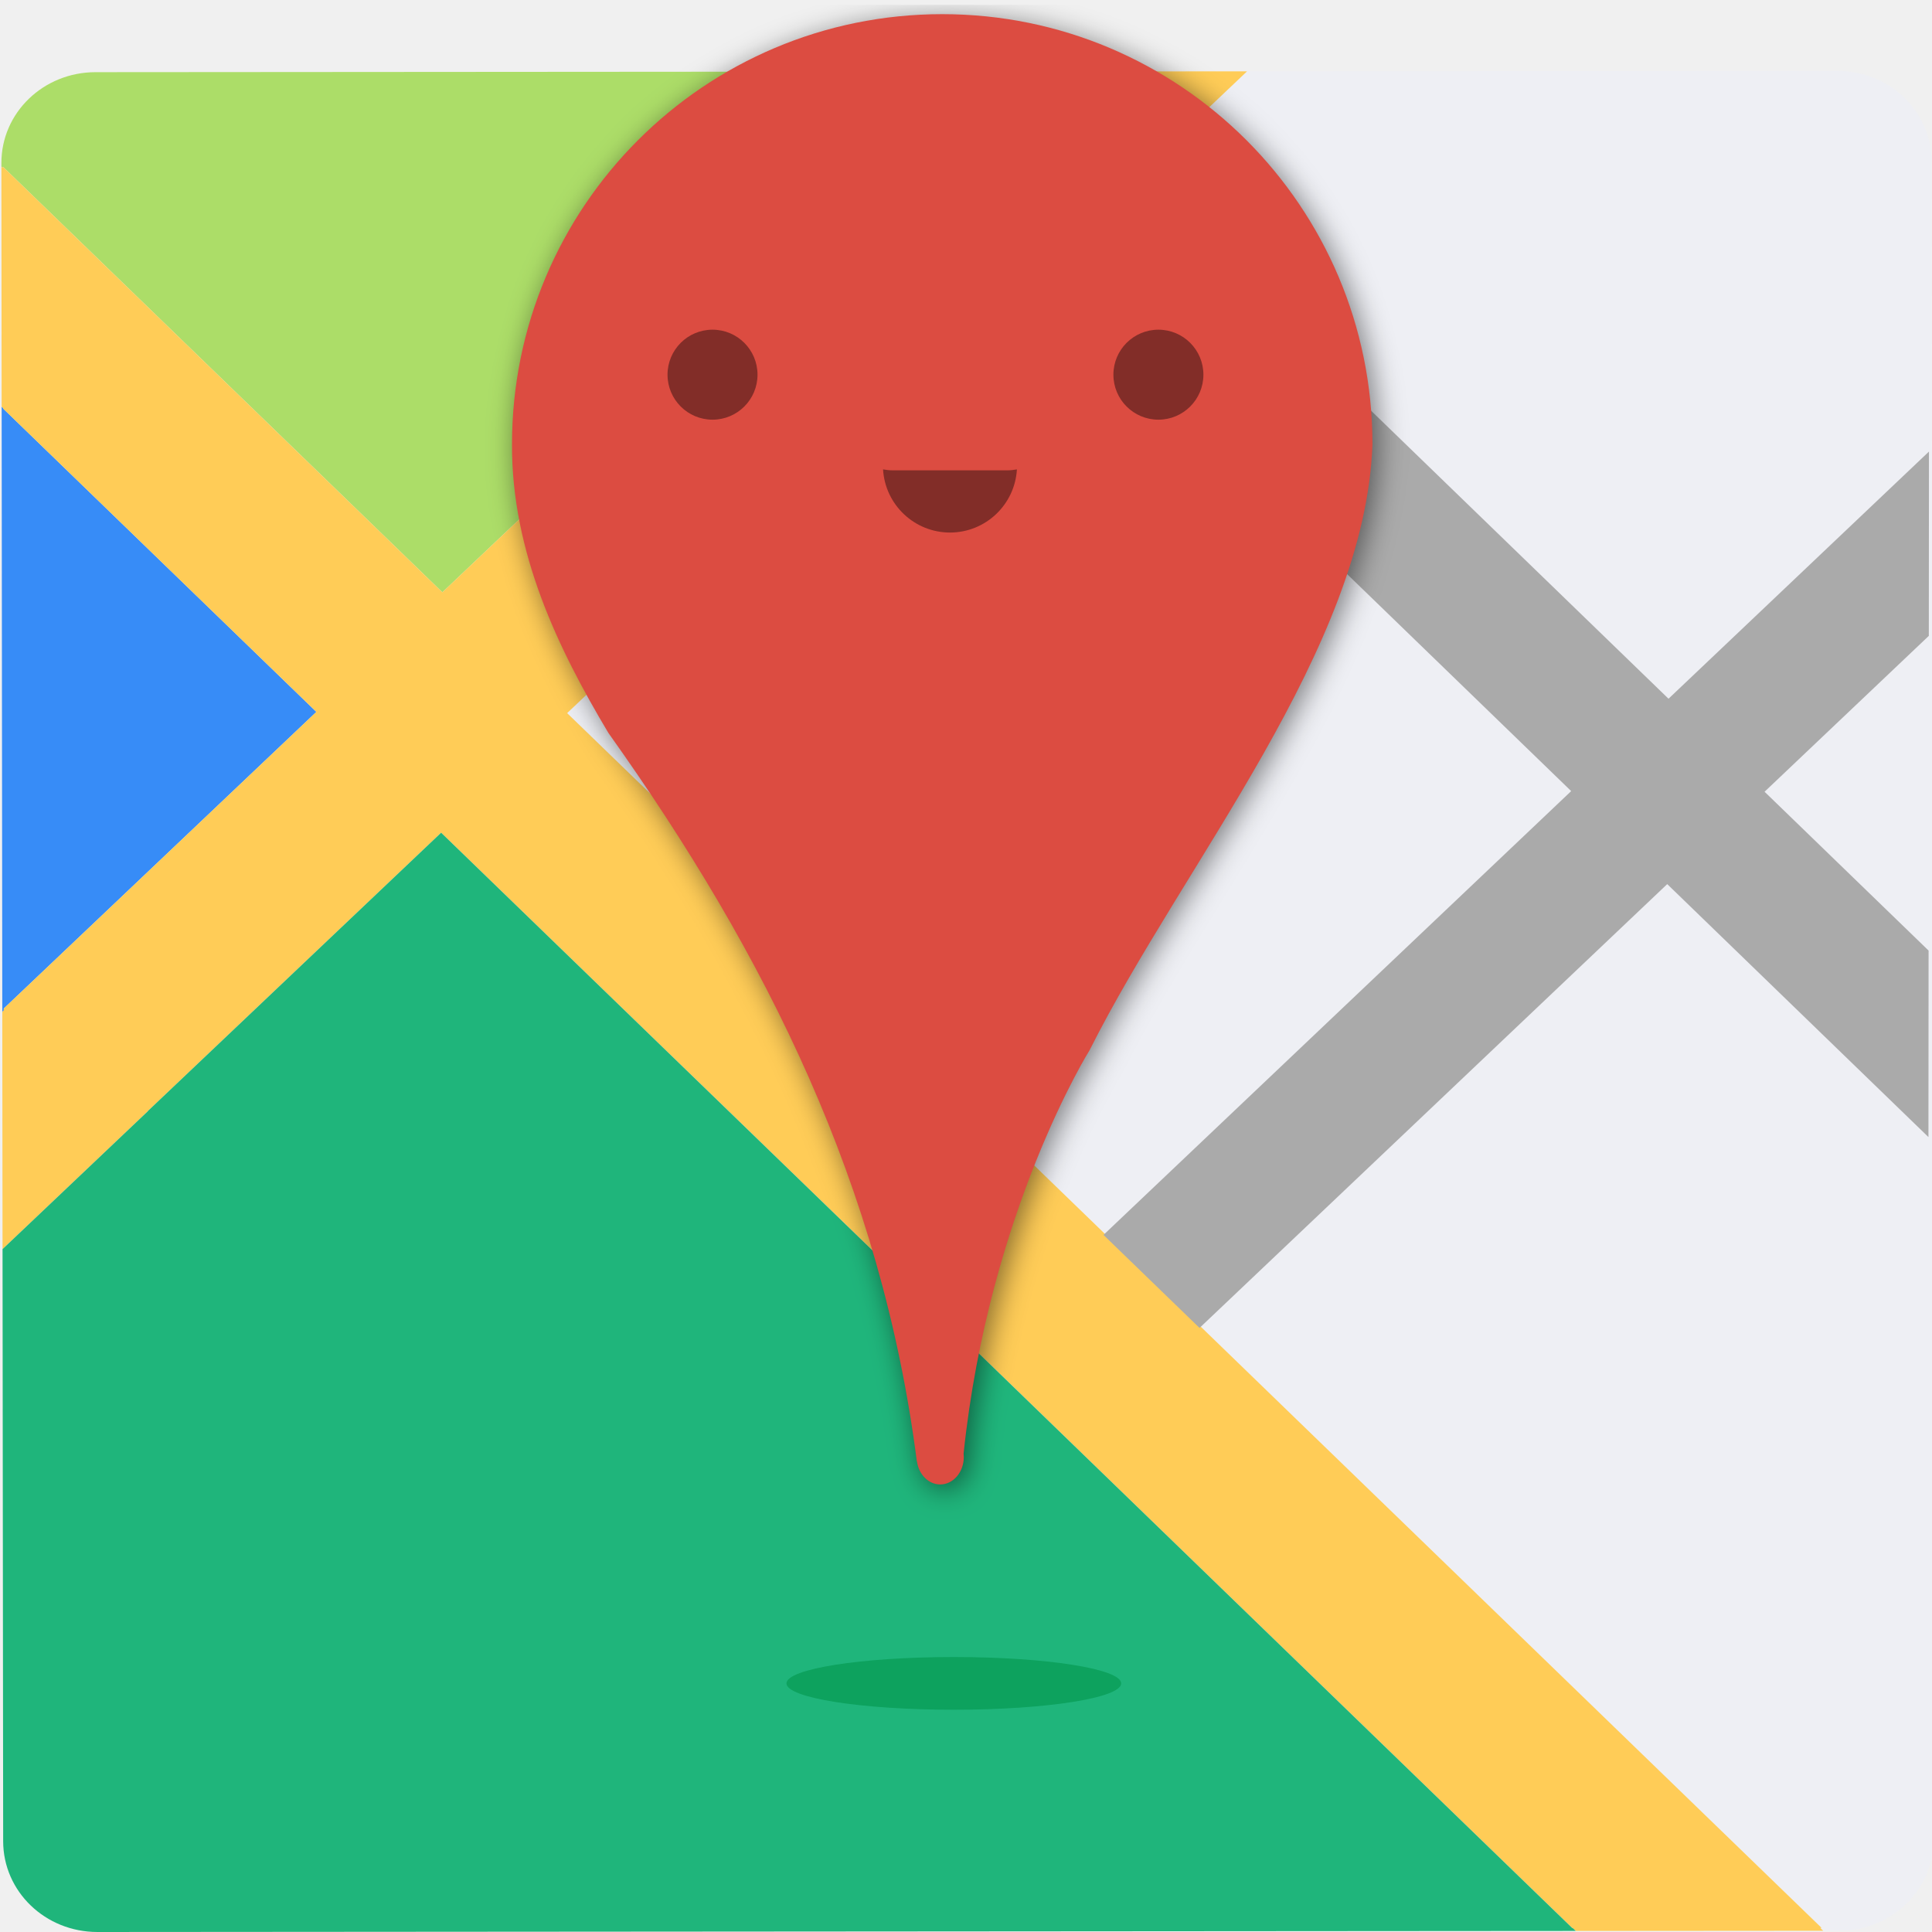
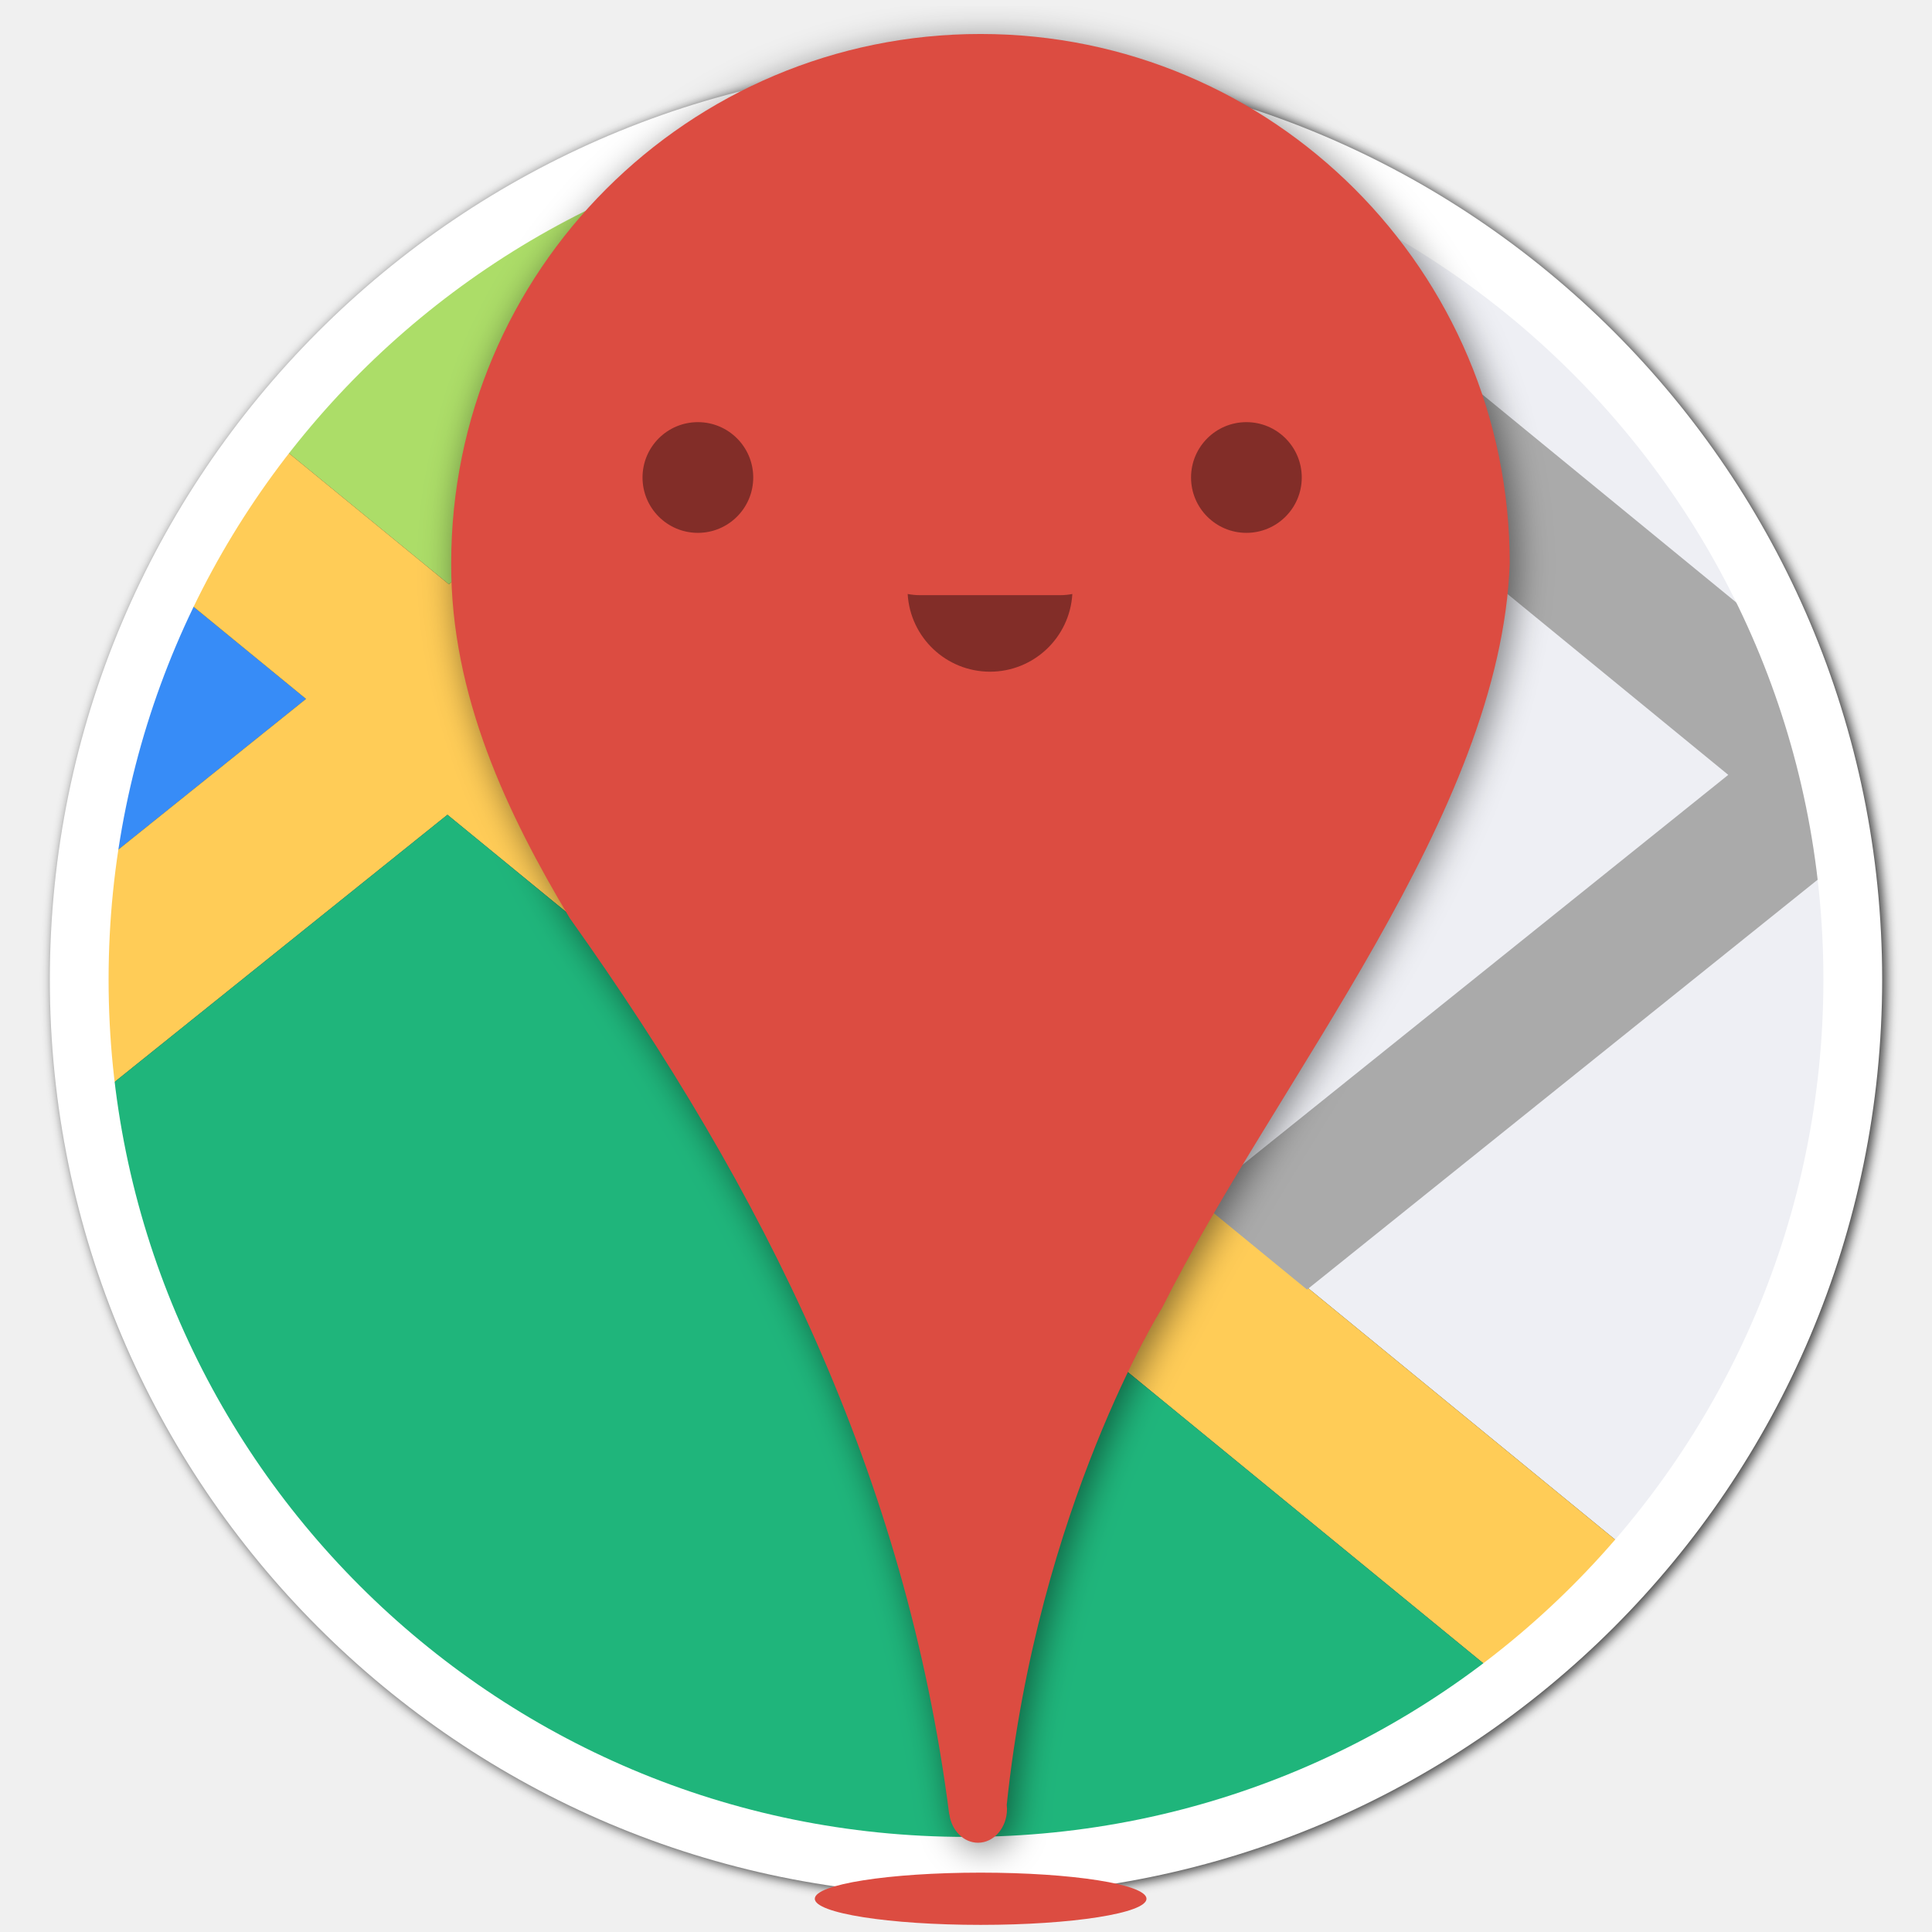
- <svg xmlns="http://www.w3.org/2000/svg" width="1024" height="1024" viewBox="0 0 1024 1024" id="svg5355" version="1.1">
+ <svg xmlns="http://www.w3.org/2000/svg" width="512" height="512" viewBox="0 0 512 512" id="svg5355" version="1.1">
  <defs id="defs5357">
    <filter style="color-interpolation-filters:sRGB" id="filter3675">
      <feFlood flood-opacity="0.498" flood-color="rgb(0,0,0)" result="flood" id="feFlood3677" />
      <feComposite in="flood" in2="SourceGraphic" operator="in" result="composite1" id="feComposite3679" />
      <feGaussianBlur in="composite1" stdDeviation="3" result="blur" id="feGaussianBlur3681" />
      <feOffset dx="1" dy="1" result="offset" id="feOffset3683" />
      <feComposite in="SourceGraphic" in2="offset" operator="over" result="composite2" id="feComposite3685" />
    </filter>
    <filter style="color-interpolation-filters:sRGB" id="filter3675-0">
      <feFlood flood-opacity="0.498" flood-color="rgb(0,0,0)" result="flood" id="feFlood3677-6" />
      <feComposite in="flood" in2="SourceGraphic" operator="in" result="composite1" id="feComposite3679-1" />
      <feGaussianBlur in="composite1" stdDeviation="3" result="blur" id="feGaussianBlur3681-5" />
      <feOffset dx="1" dy="1" result="offset" id="feOffset3683-9" />
      <feComposite in="SourceGraphic" in2="offset" operator="over" result="composite2" id="feComposite3685-4" />
    </filter>
+     <clipPath clipPathUnits="userSpaceOnUse" id="clipPath3432">
+       <ellipse style="color:#000000;clip-rule:nonzero;display:inline;overflow:visible;visibility:visible;opacity:1;isolation:auto;mix-blend-mode:normal;color-interpolation:sRGB;color-interpolation-filters:linearRGB;solid-color:#000000;solid-opacity:1;fill:#800000;fill-opacity:1;fill-rule:nonzero;stroke:none;stroke-width:0.941;stroke-linecap:butt;stroke-linejoin:miter;stroke-miterlimit:4;stroke-dasharray:none;stroke-dashoffset:0;stroke-opacity:1;color-rendering:auto;image-rendering:auto;shape-rendering:auto;text-rendering:auto;enable-background:accumulate" id="circle3434" cx="-448.115" cy="-1542.519" rx="188.412" ry="232.345" transform="matrix(-0.7034265,0.710768,-0.7105829,-0.7036135,0,0)" />
+     </clipPath>
+     <filter style="color-interpolation-filters:sRGB" id="filter4236">
+       <feFlood flood-opacity="0.784" flood-color="rgb(0,0,0)" result="flood" id="feFlood4238" />
+       <feComposite in="flood" in2="SourceGraphic" operator="in" result="composite1" id="feComposite4240" />
+       <feGaussianBlur in="composite1" stdDeviation="3" result="blur" id="feGaussianBlur4242" />
+       <feOffset dx="2" dy="1" result="offset" id="feOffset4244" />
+       <feComposite in="SourceGraphic" in2="offset" operator="over" result="composite2" id="feComposite4246" />
+     </filter>
+     <clipPath clipPathUnits="userSpaceOnUse" id="clipPath3432-3">
+       <ellipse style="color:#000000;clip-rule:nonzero;display:inline;overflow:visible;visibility:visible;opacity:1;isolation:auto;mix-blend-mode:normal;color-interpolation:sRGB;color-interpolation-filters:linearRGB;solid-color:#000000;solid-opacity:1;fill:#800000;fill-opacity:1;fill-rule:nonzero;stroke:none;stroke-width:0.941;stroke-linecap:butt;stroke-linejoin:miter;stroke-miterlimit:4;stroke-dasharray:none;stroke-dashoffset:0;stroke-opacity:1;color-rendering:auto;image-rendering:auto;shape-rendering:auto;text-rendering:auto;enable-background:accumulate" id="circle3434-6" cx="-448.115" cy="-1542.519" rx="188.412" ry="232.345" transform="matrix(-0.7034265,0.710768,-0.7105829,-0.7036135,0,0)" />
+     </clipPath>
+     <filter style="color-interpolation-filters:sRGB" id="filter4236-7">
+       <feFlood flood-opacity="0.784" flood-color="rgb(0,0,0)" result="flood" id="feFlood4238-5" />
+       <feComposite in="flood" in2="SourceGraphic" operator="in" result="composite1" id="feComposite4240-3" />
+       <feGaussianBlur in="composite1" stdDeviation="3" result="blur" id="feGaussianBlur4242-5" />
+       <feOffset dx="2" dy="1" result="offset" id="feOffset4244-6" />
+       <feComposite in="SourceGraphic" in2="offset" operator="over" result="composite2" id="feComposite4246-2" />
+     </filter>
+     <filter style="color-interpolation-filters:sRGB" id="filter4178">
+       <feFlood flood-opacity="0.784" flood-color="rgb(0,0,0)" result="flood" id="feFlood4180" />
+       <feComposite in="flood" in2="SourceGraphic" operator="in" result="composite1" id="feComposite4182" />
+       <feGaussianBlur in="composite1" stdDeviation="3" result="blur" id="feGaussianBlur4184" />
+       <feOffset dx="2" dy="1" result="offset" id="feOffset4186" />
+       <feComposite in="SourceGraphic" in2="offset" operator="over" result="composite2" id="feComposite4188" />
+     </filter>
  </defs>
-   <g id="layer1" transform="translate(-132.8571,177.7809)">
-     <g id="g3358" transform="matrix(1.866841,0,0,1.866841,-115.8073,-733.5372)">
-       <g transform="matrix(-0.8020539,-0.7766943,0.8099984,-0.7686718,899.1474,2268.485)" id="g5054">
-         <path style="color:#000000;clip-rule:nonzero;display:inline;overflow:visible;visibility:visible;opacity:1;isolation:auto;mix-blend-mode:normal;color-interpolation:sRGB;color-interpolation-filters:linearRGB;solid-color:#000000;solid-opacity:1;fill:#eeeff4;fill-opacity:1;fill-rule:nonzero;stroke:none;stroke-width:1;stroke-linecap:butt;stroke-linejoin:miter;stroke-miterlimit:4;stroke-dasharray:none;stroke-dashoffset:0;stroke-opacity:1;color-rendering:auto;image-rendering:auto;shape-rendering:auto;text-rendering:auto;enable-background:accumulate" d="m 1378.545,1235 0,-58.31 0.633,0 0,-179.375 -444.047,0 0.236,-0.238 -1.049,0 -2.811,2.844 c -9.141,9.25 -9.014,24.094 0.283,33.281 l 310.139,306.476 c 9.297,9.188 24.142,9.139 33.283,-0.111 L 1378.545,1235 Z" id="path5050" transform="translate(144.0004,-235.9002)" />
-         <path style="color:#000000;clip-rule:nonzero;display:inline;overflow:visible;visibility:visible;opacity:1;isolation:auto;mix-blend-mode:normal;color-interpolation:sRGB;color-interpolation-filters:linearRGB;solid-color:#000000;solid-opacity:1;fill:#acdd68;fill-opacity:1;fill-rule:nonzero;stroke:none;stroke-width:1;stroke-linecap:butt;stroke-linejoin:miter;stroke-miterlimit:4;stroke-dasharray:none;stroke-dashoffset:0;stroke-opacity:1;color-rendering:auto;image-rendering:auto;shape-rendering:auto;text-rendering:auto;enable-background:accumulate" d="m 1579.201,997.076 -0.533,0 0.24,0.238 -155.564,0 0,192.35 L 1580.135,1031 c 9.141,-9.25 9.014,-24.094 -0.283,-33.281 l -0.65,-0.643 z" id="path5048" transform="translate(144.0004,-235.9002)" />
-         <path style="color:#000000;clip-rule:nonzero;display:inline;overflow:visible;visibility:visible;opacity:1;isolation:auto;mix-blend-mode:normal;color-interpolation:sRGB;color-interpolation-filters:linearRGB;solid-color:#000000;solid-opacity:1;fill:#378cf7;fill-opacity:1;fill-rule:nonzero;stroke:none;stroke-width:1;stroke-linecap:butt;stroke-linejoin:miter;stroke-miterlimit:4;stroke-dasharray:none;stroke-dashoffset:0;stroke-opacity:1;color-rendering:auto;image-rendering:auto;shape-rendering:auto;text-rendering:auto;enable-background:accumulate" d="m 1422.98,842.699 0,0.527 0.363,0.359 0,109.561 110.871,0 0.09,0.088 0.531,0 -111.855,-110.535 z" id="path5046" transform="translate(144.0004,-235.9002)" />
-         <path style="color:#000000;clip-rule:nonzero;display:inline;overflow:visible;visibility:visible;opacity:1;isolation:auto;mix-blend-mode:normal;color-interpolation:sRGB;color-interpolation-filters:linearRGB;solid-color:#000000;solid-opacity:1;fill:#ffcc57;fill-opacity:1;fill-rule:nonzero;stroke:none;stroke-width:1;stroke-linecap:butt;stroke-linejoin:miter;stroke-miterlimit:4;stroke-dasharray:none;stroke-dashoffset:0;stroke-opacity:1;color-rendering:auto;image-rendering:auto;shape-rendering:auto;text-rendering:auto;enable-background:accumulate" d="m 1379.141,799.377 0,50.959 0.037,0 0,102.811 -400.398,0 -0.086,0.088 -1.051,0 -43.324,43.842 1.049,0 -0.236,0.238 444.047,0 0,179.375 -0.633,0 0,58.31 44.799,-45.336 0,-192.35 155.564,0 -0.24,-0.238 0.533,0 -44.365,-43.842 -0.531,0 -0.09,-0.088 -110.871,0 0,-109.561 -0.363,-0.359 0,-0.527 -43.84,-43.322 z" id="path5044" transform="translate(144.0004,-235.9002)" />
-         <path style="color:#000000;clip-rule:nonzero;display:inline;overflow:visible;visibility:visible;opacity:1;isolation:auto;mix-blend-mode:normal;color-interpolation:sRGB;color-interpolation-filters:linearRGB;solid-color:#000000;solid-opacity:1;fill:#1fb57b;fill-opacity:1;fill-rule:nonzero;stroke:none;stroke-width:1;stroke-linecap:butt;stroke-linejoin:miter;stroke-miterlimit:4;stroke-dasharray:none;stroke-dashoffset:0;stroke-opacity:1;color-rendering:auto;image-rendering:auto;shape-rendering:auto;text-rendering:auto;enable-background:accumulate" d="m 1253.012,684.383 c -6.016,0.02 -12.011,2.346 -16.582,6.971 l -258.787,261.881 1.051,0 0.086,-0.088 400.398,0 0,-102.811 -0.037,0 0,-50.959 -109.428,-108.135 c -4.649,-4.594 -10.685,-6.88 -16.701,-6.859 z" id="rect4239-06-8" transform="translate(144.0004,-235.9002)" />
-         <path style="color:#000000;clip-rule:nonzero;display:inline;overflow:visible;visibility:visible;opacity:1;isolation:auto;mix-blend-mode:normal;color-interpolation:sRGB;color-interpolation-filters:linearRGB;solid-color:#000000;solid-opacity:1;fill:#aaaaaa;fill-opacity:1;fill-rule:nonzero;stroke:none;stroke-width:1;stroke-linecap:butt;stroke-linejoin:miter;stroke-miterlimit:4;stroke-dasharray:none;stroke-dashoffset:0;stroke-opacity:1;color-rendering:auto;image-rendering:auto;shape-rendering:auto;text-rendering:auto;enable-background:accumulate" d="m 1298.876,760.972 0,163.93 -92.467,0 34.406,34.118 58.061,0 0,57.574 34,33.716 0,-91.29 191.76,0 0,-34.118 -191.76,0 0,-163.93 -34,0 z" id="rect4239-06-3" />
+   <g id="layer1" transform="translate(-132.8571,-334.2191)">
+     <g id="g4200" transform="matrix(0.4954998,0,0,0.4954998,69.33055,428.1865)">
+       <g transform="translate(22.78562,4.35707)" id="g4190">
+         <circle style="color:#000000;clip-rule:nonzero;display:inline;overflow:visible;visibility:visible;opacity:1;isolation:auto;mix-blend-mode:normal;color-interpolation:sRGB;color-interpolation-filters:linearRGB;solid-color:#000000;solid-opacity:1;fill:#ffffff;fill-opacity:1;fill-rule:nonzero;stroke:none;stroke-width:0.941;stroke-linecap:butt;stroke-linejoin:miter;stroke-miterlimit:4;stroke-dasharray:none;stroke-dashoffset:0;stroke-opacity:1;filter:url(#filter4178);color-rendering:auto;image-rendering:auto;shape-rendering:auto;text-rendering:auto;enable-background:accumulate" id="path4176" cx="622.072" cy="329.862" r="490" />
+         <g id="g5054" transform="matrix(-1.712512,-1.402816,1.729474,-1.388326,1712.73,3374.273)" clip-path="url(#clipPath3432)" style="filter:url(#filter4236)">
+           <path transform="translate(144.0004,-235.9002)" id="path5050" d="m 1378.545,1235 0,-58.31 0.633,0 0,-179.375 -444.047,0 0.236,-0.238 -1.049,0 -2.811,2.844 c -9.141,9.25 -9.014,24.094 0.283,33.281 l 310.139,306.476 c 9.297,9.188 24.142,9.139 33.283,-0.111 L 1378.545,1235 Z" style="color:#000000;clip-rule:nonzero;display:inline;overflow:visible;visibility:visible;opacity:1;isolation:auto;mix-blend-mode:normal;color-interpolation:sRGB;color-interpolation-filters:linearRGB;solid-color:#000000;solid-opacity:1;fill:#eeeff4;fill-opacity:1;fill-rule:nonzero;stroke:none;stroke-width:1;stroke-linecap:butt;stroke-linejoin:miter;stroke-miterlimit:4;stroke-dasharray:none;stroke-dashoffset:0;stroke-opacity:1;color-rendering:auto;image-rendering:auto;shape-rendering:auto;text-rendering:auto;enable-background:accumulate" />
+           <path transform="translate(144.0004,-235.9002)" id="path5048" d="m 1579.201,997.076 -0.533,0 0.24,0.238 -155.564,0 0,192.35 L 1580.135,1031 c 9.141,-9.25 9.014,-24.094 -0.283,-33.281 l -0.65,-0.643 z" style="color:#000000;clip-rule:nonzero;display:inline;overflow:visible;visibility:visible;opacity:1;isolation:auto;mix-blend-mode:normal;color-interpolation:sRGB;color-interpolation-filters:linearRGB;solid-color:#000000;solid-opacity:1;fill:#acdd68;fill-opacity:1;fill-rule:nonzero;stroke:none;stroke-width:1;stroke-linecap:butt;stroke-linejoin:miter;stroke-miterlimit:4;stroke-dasharray:none;stroke-dashoffset:0;stroke-opacity:1;color-rendering:auto;image-rendering:auto;shape-rendering:auto;text-rendering:auto;enable-background:accumulate" />
+           <path transform="translate(144.0004,-235.9002)" id="path5046" d="m 1422.98,842.699 0,0.527 0.363,0.359 0,109.561 110.871,0 0.09,0.088 0.531,0 -111.855,-110.535 z" style="color:#000000;clip-rule:nonzero;display:inline;overflow:visible;visibility:visible;opacity:1;isolation:auto;mix-blend-mode:normal;color-interpolation:sRGB;color-interpolation-filters:linearRGB;solid-color:#000000;solid-opacity:1;fill:#378cf7;fill-opacity:1;fill-rule:nonzero;stroke:none;stroke-width:1;stroke-linecap:butt;stroke-linejoin:miter;stroke-miterlimit:4;stroke-dasharray:none;stroke-dashoffset:0;stroke-opacity:1;color-rendering:auto;image-rendering:auto;shape-rendering:auto;text-rendering:auto;enable-background:accumulate" />
+           <path transform="translate(144.0004,-235.9002)" id="path5044" d="m 1379.141,799.377 0,50.959 0.037,0 0,102.811 -400.398,0 -0.086,0.088 -1.051,0 -43.324,43.842 1.049,0 -0.236,0.238 444.047,0 0,179.375 -0.633,0 0,58.31 44.799,-45.336 0,-192.35 155.564,0 -0.24,-0.238 0.533,0 -44.365,-43.842 -0.531,0 -0.09,-0.088 -110.871,0 0,-109.561 -0.363,-0.359 0,-0.527 -43.84,-43.322 z" style="color:#000000;clip-rule:nonzero;display:inline;overflow:visible;visibility:visible;opacity:1;isolation:auto;mix-blend-mode:normal;color-interpolation:sRGB;color-interpolation-filters:linearRGB;solid-color:#000000;solid-opacity:1;fill:#ffcc57;fill-opacity:1;fill-rule:nonzero;stroke:none;stroke-width:1;stroke-linecap:butt;stroke-linejoin:miter;stroke-miterlimit:4;stroke-dasharray:none;stroke-dashoffset:0;stroke-opacity:1;color-rendering:auto;image-rendering:auto;shape-rendering:auto;text-rendering:auto;enable-background:accumulate" />
+           <path transform="translate(144.0004,-235.9002)" id="rect4239-06-8" d="m 1253.012,684.383 c -6.016,0.02 -12.011,2.346 -16.582,6.971 l -258.787,261.881 1.051,0 0.086,-0.088 400.398,0 0,-102.811 -0.037,0 0,-50.959 -109.428,-108.135 c -4.649,-4.594 -10.685,-6.88 -16.701,-6.859 z" style="color:#000000;clip-rule:nonzero;display:inline;overflow:visible;visibility:visible;opacity:1;isolation:auto;mix-blend-mode:normal;color-interpolation:sRGB;color-interpolation-filters:linearRGB;solid-color:#000000;solid-opacity:1;fill:#1fb57b;fill-opacity:1;fill-rule:nonzero;stroke:none;stroke-width:1;stroke-linecap:butt;stroke-linejoin:miter;stroke-miterlimit:4;stroke-dasharray:none;stroke-dashoffset:0;stroke-opacity:1;color-rendering:auto;image-rendering:auto;shape-rendering:auto;text-rendering:auto;enable-background:accumulate" />
+           <path id="rect4239-06-3" d="m 1298.876,760.972 0,163.93 -92.467,0 34.406,34.118 58.061,0 0,57.574 34,33.716 0,-91.29 191.76,0 0,-34.118 -191.76,0 0,-163.93 -34,0 z" style="color:#000000;clip-rule:nonzero;display:inline;overflow:visible;visibility:visible;opacity:1;isolation:auto;mix-blend-mode:normal;color-interpolation:sRGB;color-interpolation-filters:linearRGB;solid-color:#000000;solid-opacity:1;fill:#aaaaaa;fill-opacity:1;fill-rule:nonzero;stroke:none;stroke-width:1;stroke-linecap:butt;stroke-linejoin:miter;stroke-miterlimit:4;stroke-dasharray:none;stroke-dashoffset:0;stroke-opacity:1;color-rendering:auto;image-rendering:auto;shape-rendering:auto;text-rendering:auto;enable-background:accumulate" />
+         </g>
      </g>
-       <g transform="matrix(1.093978,0,0,1.093978,-41.90006,551.5261)" id="g4674">
+       <g transform="matrix(2.535229,0,0,2.535229,-373.1347,407.4463)" id="g4674">
        <path style="fill:#dc4c41;fill-opacity:1;stroke:none;filter:url(#filter3675-0)" d="m 402.377,-152.245 c -49.979,-0.002 -90.497,40.514 -90.497,90.493 -0.086,22.651 9.632,42.885 20.279,60.695 33.355,46.838 57.466,95.432 64.872,153.209 l 0.025,0 c 0.386,2.799 2.46,4.858 4.896,4.86 2.739,-6.2e-4 4.959,-2.585 4.96,-5.773 -0.002,-0.239 -0.017,-0.478 -0.043,-0.715 5.349,-51.074 26.509,-84.868 26.509,-84.868 19.724,-39.285 57.951,-84.497 59.491,-127.408 -2.1e-4,-49.978 -40.515,-90.493 -90.493,-90.493 z" id="path4310" transform="matrix(1.233841,0,0,1.233841,-91.87575,-40.50005)" />
        <circle style="fill:#822d28;fill-opacity:1;fill-rule:evenodd;stroke:none;stroke-width:1px;stroke-linecap:butt;stroke-linejoin:miter;stroke-opacity:1" id="path3421" cx="344.975" cy="-134.783" r="11.678" />
        <circle style="fill:#822d28;fill-opacity:1;fill-rule:evenodd;stroke:none;stroke-width:1px;stroke-linecap:butt;stroke-linejoin:miter;stroke-opacity:1" id="path3421-4" cx="460.692" cy="-134.783" r="11.678" />
        <path style="fill:#822d28;fill-opacity:1;stroke:none" d="m 389.232,-110.208 a 17.414,17.414 0 0 0 17.379,16.395 17.414,17.414 0 0 0 17.36,-16.39 c -0.813,0.148 -1.645,0.242 -2.498,0.242 l -29.723,0 c -0.86,0 -1.699,-0.097 -2.518,-0.247 z" id="path4377" />
      </g>
-       <ellipse ry="7.483" rx="47.515" cy="775.635" cx="404.004" id="path4493" style="fill:#0da25e;fill-opacity:1;stroke:none" />
+       <ellipse ry="13.969" rx="88.702" cy="825.879" cx="652.689" id="path4493" style="fill:#dc4c41;fill-opacity:1;stroke:none" />
    </g>
  </g>
</svg>
